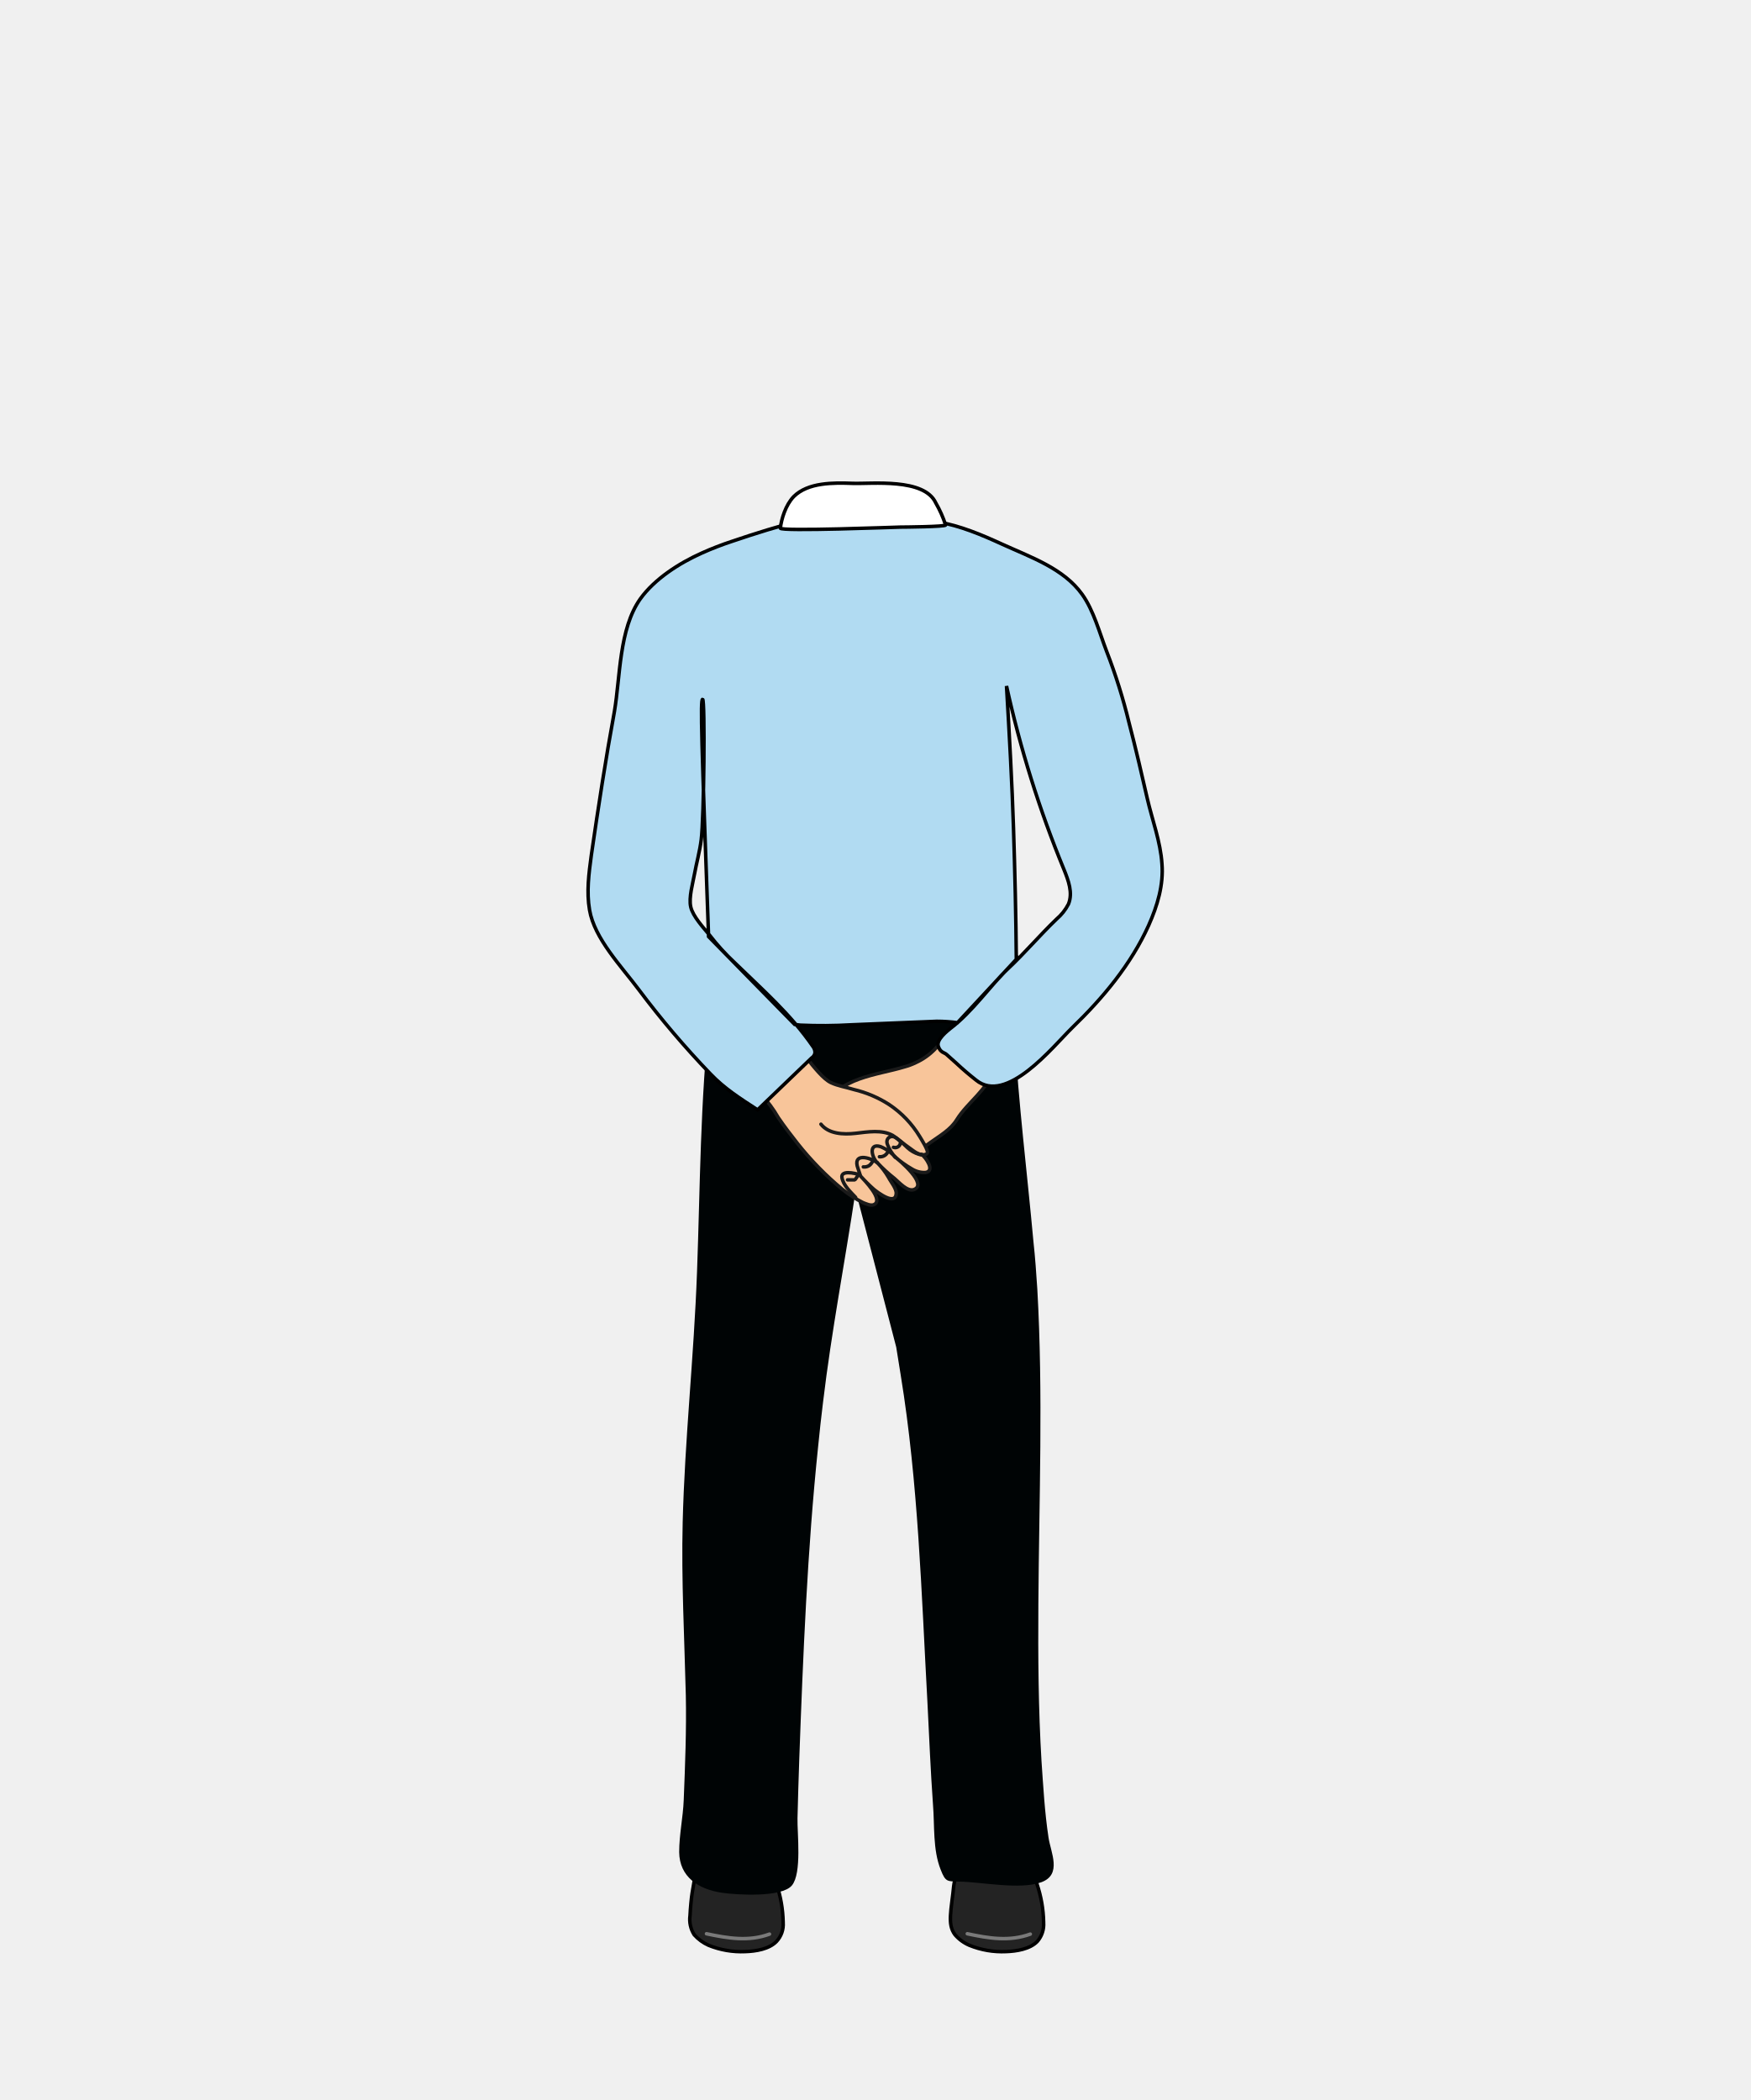
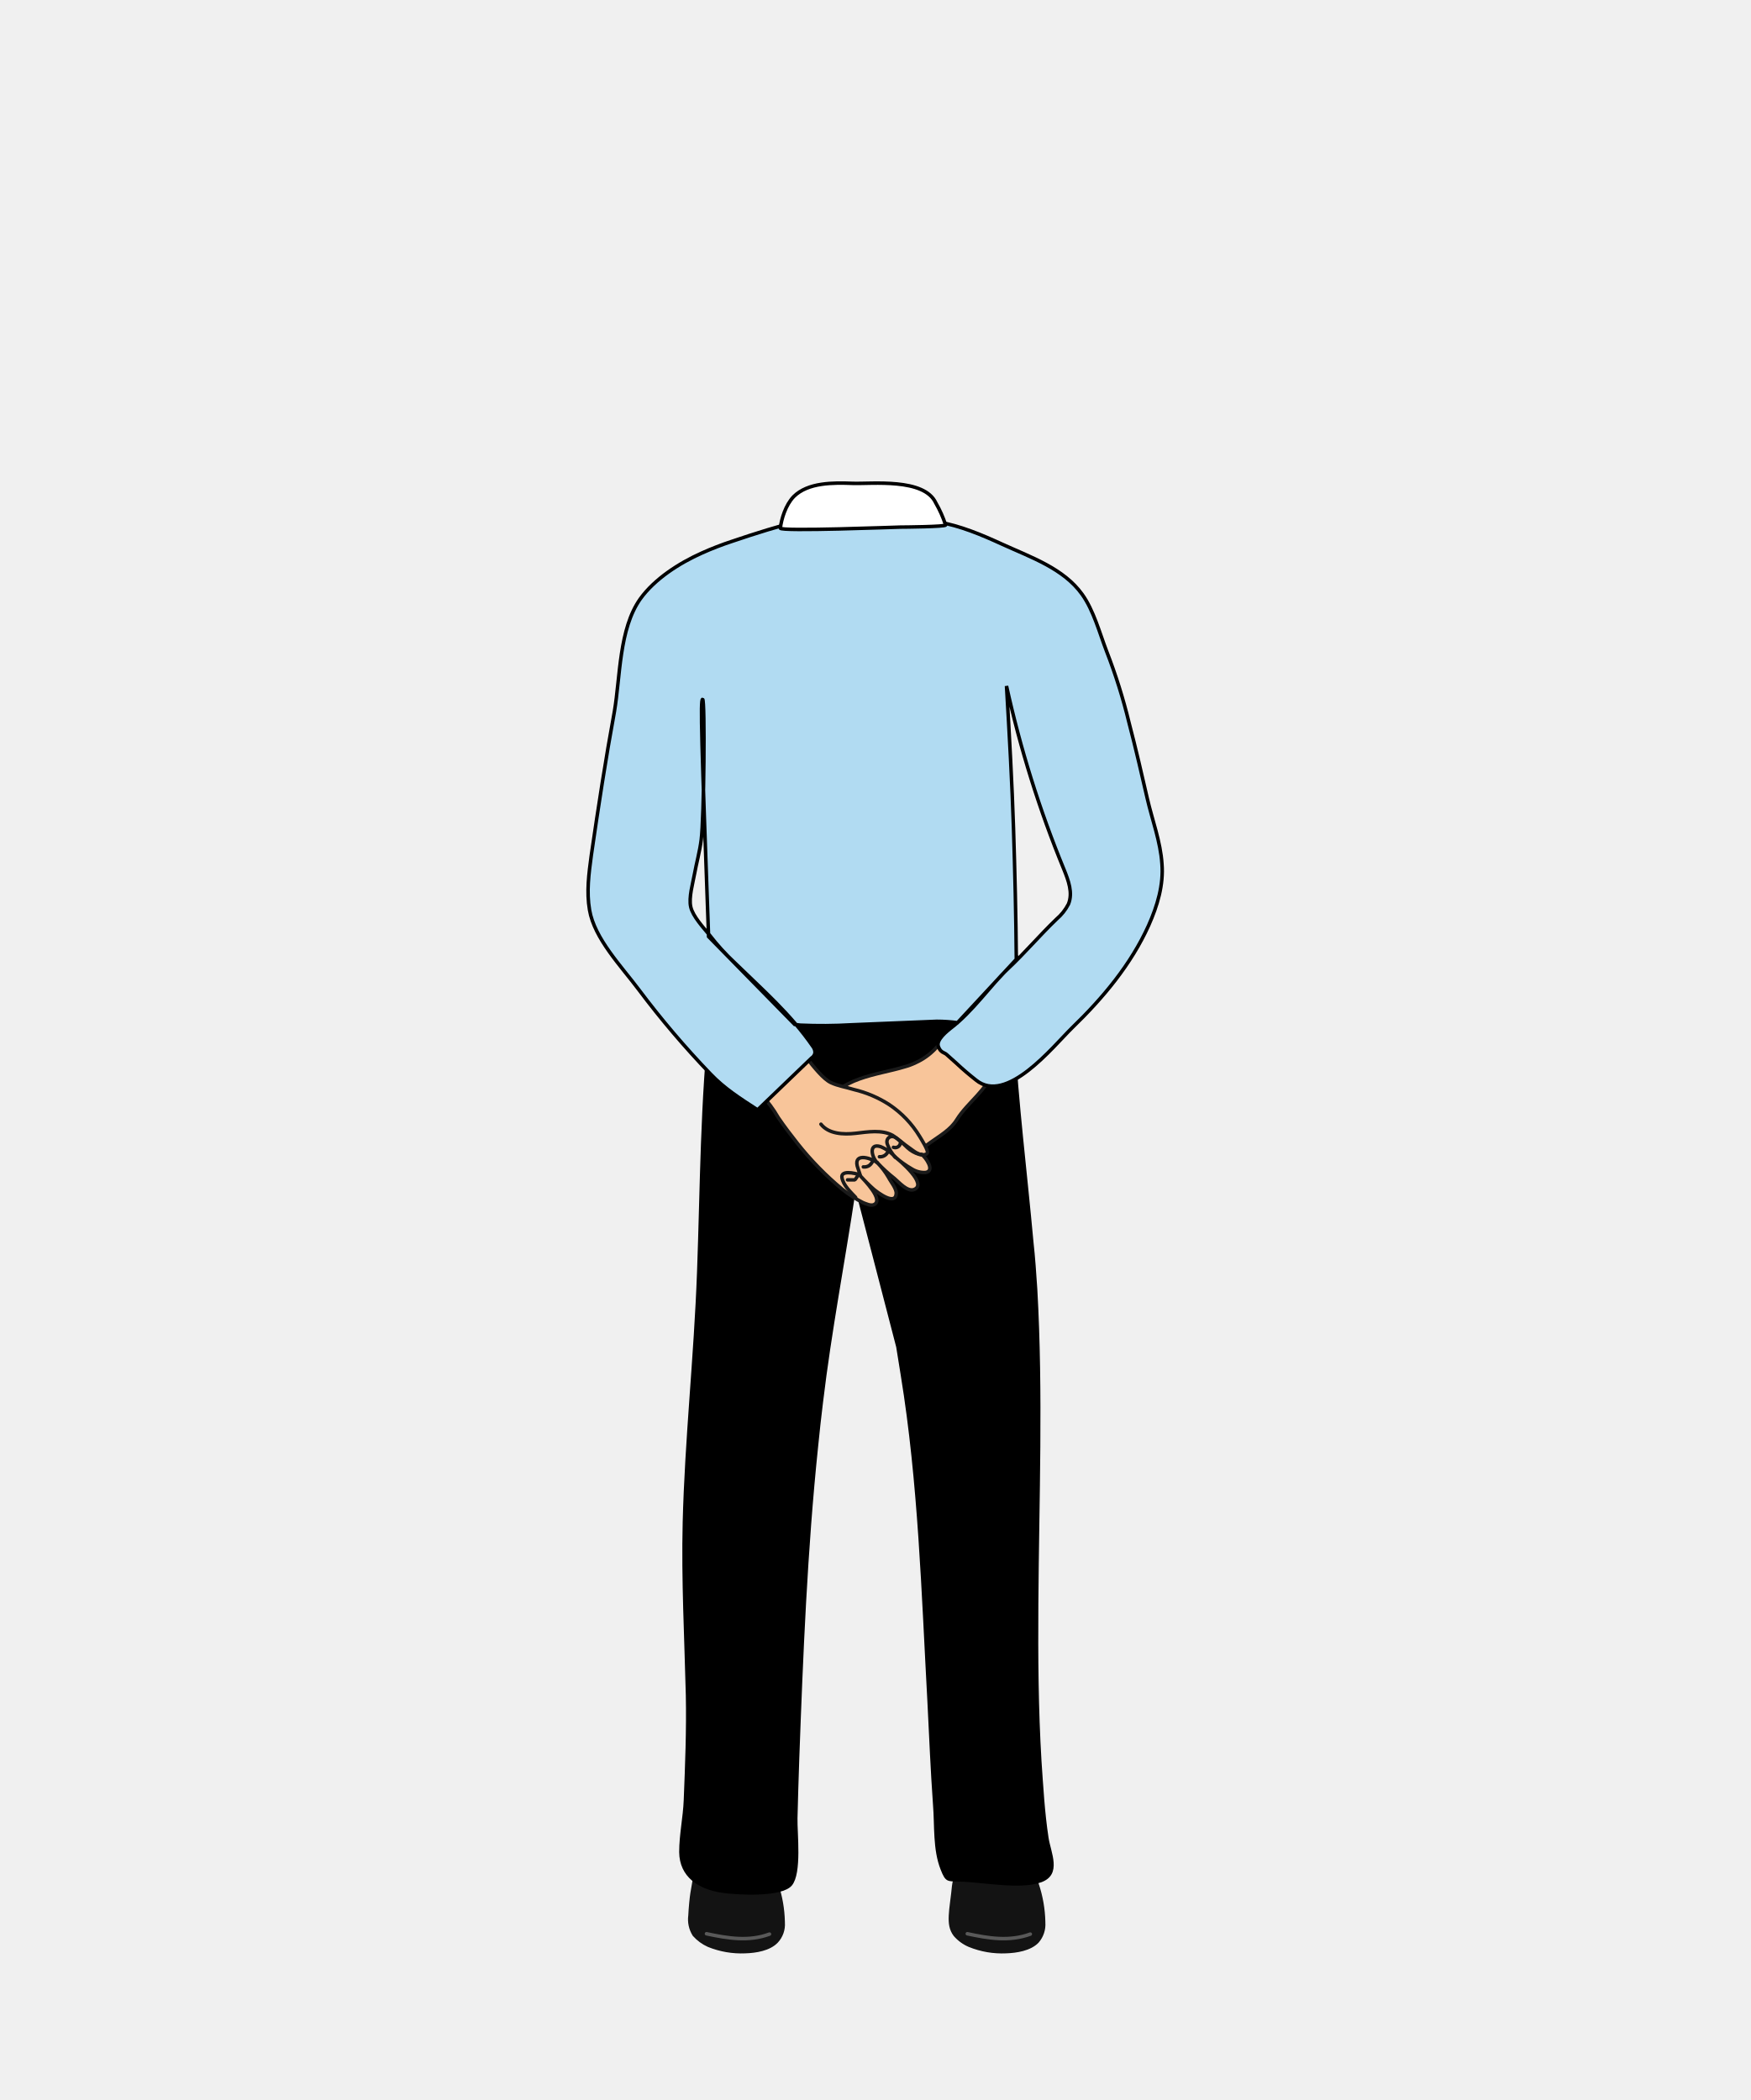
- <svg xmlns="http://www.w3.org/2000/svg" id="Layer_1" data-name="Layer 1" viewBox="0 0 500 600">
-   <defs>
-     <style>.cls-1{fill:#232323}.cls-1,.cls-7{stroke:#000}.cls-1,.cls-2,.cls-4,.cls-5{stroke-linecap:round;stroke-linejoin:round}.cls-2,.cls-5{fill:none}.cls-2{stroke:#7a7a7a}.cls-4{fill:#f8c59a}.cls-4,.cls-5{stroke:#1a1a1a}.cls-7{fill:#b1dbf2;stroke-miterlimit:10}</style>
-   </defs>
-   <path class="cls-1" d="M199 535.4c-.6.3-.6 1.4-.7 2s-.4 2.3-.6 3.5-.5 4.2-.6 6.4a8.2 8.2 0 001.2 5.5 12.1 12.1 0 004.1 3 25 25 0 0010.5 1.8c3-.1 6.8-.7 8.9-2.9a7.1 7.1 0 001.9-5.4v-.2a36.1 36.1 0 00-1.9-10.8 4.5 4.5 0 00-4.1-3.4 47.6 47.6 0 00-7.5-.7c-2.2 0-4.4.3-6.5.5s-3.6-.1-4.7.7z" />
-   <path class="cls-2" d="M201.8 552.5c6.1 1.3 12.1 2.3 18 .1" />
-   <path class="cls-1" d="M273.4 535.4c-.6.3-.5 1.4-.7 2s-.4 2.3-.5 3.5-.6 4.2-.7 6.4.1 3.9 1.3 5.5a11.2 11.2 0 004.1 3 24.8 24.8 0 0010.5 1.8c2.9-.1 6.8-.7 8.9-2.9a7.4 7.4 0 001.8-5.4v-.2a36.1 36.1 0 00-1.9-10.8 4.5 4.5 0 00-4-3.4 47.7 47.7 0 00-7.6-.7c-2.2 0-4.3.3-6.5.5s-3.5-.1-4.7.7z" />
-   <path class="cls-2" d="M276.3 552.5c6.1 1.3 12 2.3 18 .1" />
-   <path d="M256 384.9l1.3 8.1c5 30.7 5.9 62.1 7.6 93.1.5 9.8.9 19.7 1.6 29.5.5 6-.1 12.8 2.2 18.6 1.4 3.6 1.9 3.3 5.3 3.4 6.4.1 17.3 2.4 23.4.2s2.7-8.6 2.1-12.8c-1.1-7.2-1.5-14.6-2-21.8-.9-14.9-1-29.9-.9-44.9.2-30 1.4-60-.3-90-.3-4.5-.6-9-1.1-13.5-1.8-19.8-4.3-39.6-5.4-59.5-.1-2-.3-4-.3-6s.1-4.5-2.6-5.8a18.8 18.8 0 00-7.4-1.5c-9.4-.5-18.7.2-28.1.3s-19.4.3-29.2-.1c-6.6-.2-18.6-.8-19.5 7.9-2.7 24.3-2.7 48.8-3.6 73.3s-3.5 47.7-4.1 71.6c-.4 16.5.5 32.9.9 49.4.2 9.9-.2 19.9-.6 29.9-.2 5-1.3 9.9-1.3 14.9.1 7 5.4 10.6 12.3 11.6 4.2.6 17 1.4 19.9-2.1s1.5-14.9 1.6-19.2.3-11.2.5-16.8c1.1-29.9 2.3-59.7 5.4-89.5.4-4.2.9-8.4 1.4-12.6 2.4-20.2 6.3-40.3 9.3-60.4" fill="#000405" fill-rule="evenodd" />
-   <path class="cls-4" d="M261.6 303.6a17.5 17.5 0 01-3.2 1.2c-7.8 2.4-19.3 3-22.9 11.9a1.1 1.1 0 00-.1.8 1.6 1.6 0 001.2.7c3.3.2 5.8-3.4 9-3.1l-11.2 7.9c-1.8 1.3-4.2 3.2-3.3 5.6a3.2 3.2 0 002.7 2 4.2 4.2 0 004.6 3.6c0 .9.8 1.6 1.4 2.2a6 6 0 001.3.9c.5.1 1.2.1 1.5-.3s.1 1.4.8 1.8c3 1.3 6.1-.9 8.4-2.5 4.5-3.1 9.4-6.5 14-9.9 2.8-2 5.7-3.6 7.5-6.5 3.1-5 9-8.7 10.5-14.4s-2.7-9.7-7.4-10.7-6.9 2.4-9.3 4.9a17.8 17.8 0 01-5.5 3.9z" />
-   <path class="cls-4" d="M234.5 321.2c2.2 2.8 6.4 3 9.9 2.6s7.5-1.1 10.6.6a27.9 27.9 0 014.2 3.5 8.4 8.4 0 003.3 1.9c.6.2 2.1.3 2.4-.4s-1.6-3.7-2.2-4.7a29 29 0 00-8.7-9.1 32.4 32.4 0 00-10.1-4.3c-2.2-.7-4.5-1-6.6-2s-4.8-4.4-6.7-6.8-8.4.2-11 2.2-3.7 2.5-4.3 4 .9 3 2.1 4a35.3 35.3 0 014.9 6.6c1.7 2.5 3.6 5 5.5 7.4a88 88 0 0012.8 13.1 33 33 0 005.9 3.8c.8.3 2.2 1 3.1.6 3-1.3-2.8-7.1-3.9-8.3a47.8 47.8 0 003.9 3.9c1.1.9 6.2 4.8 6.4 1.2.1-1.4-1.6-3.4-2.2-4.6a21.2 21.2 0 00-3.2-4.2 42.2 42.2 0 004.9 4.5c1.2 1 3.6 3.8 5.5 3.2 4.2-1.5-4.1-8.4-5.5-9.5a30.3 30.3 0 005 3.6 6.7 6.7 0 003.9 1c2.8-.5 0-4.3-1.1-5.2" />
-   <path class="cls-5" d="M244.4 342.1c-1.4-1.5-3.5-3.4-3.9-5.6s3.5-1.4 5.2-.8l-.6-1.8c-1.7-4.5 3.1-3.4 5.5-1.7-1.5-1.3-2.7-5.7.9-4.6a11 11 0 014.3 3.1 11 11 0 01-2.3-3.7c-.7-1.8 1.1-3 2.6-1.8s3.2 2.5 4.8 3.6a6.5 6.5 0 002.2 1.1c.3.1.8.2.9.5m-8.8-2.6a1.5 1.5 0 002-1.2m-6 3.9a2.4 2.4 0 002.3-1.2" />
-   <path class="cls-5" d="M246.6 333.4a2.5 2.5 0 001.7-.4 3.2 3.2 0 001-1.3m-7.2 5.4h2a.8.8 0 00.4-.4l.6-.9" />
-   <path d="M305.2 258.3c1.3-3.2 0-6.7-1.3-9.9a314.9 314.9 0 01-16.4-52.4c.8 13.5 1.6 27 2 40.6s.7 25 .8 37.5c3.7-3.9 7.6-7.7 11.5-11.5a14.1 14.1 0 003.4-4.3zm-104.5-58.5a153.8 153.8 0 01-.4 40.1c-1.5 11.5-7.1 22.3 3.2 31.2a436.2 436.2 0 00-2.8-71.3z" fill="none" />
-   <path class="cls-7" d="M204 271.6l-.5-.5-.3 5.4a15.7 15.7 0 00.6 6.5c3.1 7.9 15.1 9.2 23.2 9.7a287.5 287.5 0 00-23-21.1zm76.6 20.8a7.8 7.8 0 004.7-1.5 5.3 5.3 0 001.2-1.4 11.8 11.8 0 003.2-4.4c.9-2.1.7-4.4.6-6.6v-4.4c-5.1 5.3-10.1 10.6-14.9 16.1l-1.9 2 5.3.3z" />
-   <path class="cls-7" d="M331.9 246.8c-.4-6.3-2.8-12.6-4.2-18.7s-3.3-14.4-5.2-21.6a160.8 160.8 0 00-6.4-20.4c-2-5.2-3.7-11.7-7-16.3-5.3-7.4-14.7-10.6-22.8-14.3-5.9-2.7-12-5.3-18.5-6.4-4.3-.7-7.5-4.3-12.1-4.8a32.6 32.6 0 00-5.4.3c-14.3 1.7-27.8 5.5-41.3 10.1a87.8 87.8 0 00-8.5 3.3c-6.5 2.9-13.5 7.4-17.6 13.1-6.1 8.6-5.7 22.2-7.4 32.2-2.5 13.6-4.6 27.3-6.6 41.1-.7 5.2-1.4 10.4-.5 15.6 1.4 8.2 9.1 16.1 14.1 22.8a258.6 258.6 0 0020.4 24c4.1 4.3 8.6 7.1 13.5 10.3l15.4-14.8a2.2 2.2 0 001-1.5 2.8 2.8 0 00-.6-1.8c-6.4-9.3-14.4-16.2-22.4-24a65 65 0 01-7.1-7.8c-1.8-2.2-4.8-5.4-5.4-8.1s.6-6.7 1.1-9.5 1.5-6.4 1.9-9.7c.8-6 1.1-40.1.4-40.1s-.3 12 1.7 67.8l24.6 25.1 1.6.2a142.2 142.2 0 0014.6-.1l24.4-1a44.8 44.8 0 015.9.4l16.8-18.1c-.1-12.5-.4-25-.8-37.5s-1.2-27.1-2-40.6a314.9 314.9 0 0016.4 52.4c1.3 3.2 2.6 6.7 1.3 9.9a14.1 14.1 0 01-3.4 4.3c-4.8 4.6-9.1 9.7-13.9 14.2s-10.1 12.3-16.5 17.1c-.7.6-4 3.1-3.4 5s1.8 1.8 2.4 2.4l2.8 2.5c1.8 1.7 3.7 3.3 5.6 4.8 8.7 7.1 21.9-9.5 27.4-14.9 8.9-8.6 16.9-18.2 21.9-29.3 2.5-5.6 4.3-11.6 3.8-17.6z" />
-   <path d="M226.7 141.9c4.1-4.1 11.3-4 16.8-3.8s20.5-1.6 23.8 5.6a31.9 31.9 0 012.8 6.3c.1.5-12 .6-12.9.6s-34.4 1.3-34.3.3c.3-2.6 1.5-6.6 3.8-9z" fill="#fff" stroke-linecap="round" stroke-linejoin="round" stroke="#000" />
+ <svg xmlns="http://www.w3.org/2000/svg" viewBox="0 0 500 600">
+   <path d="M256,384.9l1.3,8.1c5,30.7,5.9,62.1,7.6,93.1.5,9.8.9,19.7,1.6,29.5.5,6-.1,12.8,2.2,18.6,1.4,3.6,1.9,3.3,5.3,3.4,6.4.1,17.3,2.4,23.4.2s2.7-8.6,2.1-12.8c-1.1-7.2-1.5-14.6-2-21.8-.9-14.9-1-29.9-.9-44.9.2-30,1.4-60-.3-90-.3-4.5-.6-9-1.1-13.5-1.8-19.8-4.3-39.6-5.4-59.5-.1-2-.3-4-.3-6s.1-4.5-2.6-5.8a18.8,18.8,0,0,0-7.4-1.5c-9.4-.5-18.7.2-28.1.3s-19.4.3-29.2-.1c-6.6-.2-18.6-.8-19.5,7.9-2.7,24.3-2.7,48.8-3.6,73.3s-3.5,47.7-4.1,71.6c-.4,16.5.5,32.9.9,49.4.2,9.9-.2,19.9-.6,29.9-.2,5-1.3,9.9-1.3,14.9.1,7,5.4,10.6,12.3,11.6,4.2.6,17,1.4,19.9-2.1s1.5-14.9,1.6-19.2.3-11.2.5-16.8c1.1-29.9,2.3-59.7,5.4-89.5.4-4.2.9-8.4,1.4-12.6,2.4-20.2,6.3-40.3,9.3-60.4" fill-rule="evenodd" />
+   <path d="M261.6,303.6a17.5,17.5,0,0,1-3.2,1.2c-7.8,2.4-19.3,3-22.9,11.9a1.1,1.1,0,0,0-.1.8,1.6,1.6,0,0,0,1.2.7c3.3.2,5.8-3.4,9-3.1L234.4,323c-1.8,1.3-4.2,3.2-3.3,5.6a3.2,3.2,0,0,0,2.7,2,4.2,4.2,0,0,0,4.6,3.6c0,.9.8,1.6,1.4,2.2a6,6,0,0,0,1.3.9c.5.1,1.2.1,1.5-.3s.1,1.4.8,1.8c3,1.3,6.1-.9,8.4-2.5,4.5-3.1,9.4-6.5,14-9.9,2.8-2,5.7-3.6,7.5-6.5,3.1-5,9-8.7,10.5-14.4s-2.7-9.7-7.4-10.7-6.9,2.4-9.3,4.9A17.8,17.8,0,0,1,261.6,303.6Z" fill="#f8c59a" stroke="#1a1a1a" stroke-linecap="round" stroke-linejoin="round" />
+   <path d="M234.5,321.2c2.2,2.8,6.4,3,9.9,2.6s7.5-1.1,10.6.6a27.9,27.9,0,0,1,4.2,3.5,8.4,8.4,0,0,0,3.3,1.9c.6.2,2.1.3,2.4-.4s-1.6-3.7-2.2-4.7a29,29,0,0,0-8.7-9.1,32.4,32.4,0,0,0-10.1-4.3c-2.2-.7-4.5-1-6.6-2s-4.8-4.4-6.7-6.8-8.4.2-11,2.2-3.7,2.5-4.3,4,.9,3,2.1,4a35.3,35.3,0,0,1,4.9,6.6c1.7,2.5,3.6,5,5.5,7.4a88,88,0,0,0,12.8,13.1,33,33,0,0,0,5.9,3.8c.8.3,2.2,1,3.1.6,3-1.3-2.8-7.1-3.9-8.3a47.8,47.8,0,0,0,3.9,3.9c1.1.9,6.2,4.8,6.4,1.2.1-1.4-1.6-3.4-2.2-4.6a21.2,21.2,0,0,0-3.2-4.2,42.2,42.2,0,0,0,4.9,4.5c1.2,1,3.6,3.8,5.5,3.2,4.2-1.5-4.1-8.4-5.5-9.5a30.3,30.3,0,0,0,5,3.6,6.7,6.7,0,0,0,3.9,1c2.8-.5,0-4.3-1.1-5.2" fill="#f8c59a" stroke="#1a1a1a" stroke-linecap="round" stroke-linejoin="round" />
+   <path d="M244.4,342.1c-1.4-1.5-3.5-3.4-3.9-5.6s3.5-1.4,5.2-.8l-.6-1.8c-1.7-4.5,3.1-3.4,5.5-1.7-1.5-1.3-2.7-5.7.9-4.6a11,11,0,0,1,4.3,3.1,11,11,0,0,1-2.3-3.7c-.7-1.8,1.1-3,2.6-1.8s3.2,2.5,4.8,3.6a6.5,6.5,0,0,0,2.2,1.1c.3.1.8.2.9.5" fill="none" stroke="#1a1a1a" stroke-linecap="round" stroke-linejoin="round" />
+   <path d="M255.2,327.8a1.5,1.5,0,0,0,2-1.2" fill="none" stroke="#1a1a1a" stroke-linecap="round" stroke-linejoin="round" />
+   <path d="M251.2,330.5a2.4,2.4,0,0,0,2.3-1.2" fill="none" stroke="#1a1a1a" stroke-linecap="round" stroke-linejoin="round" />
+   <path d="M246.6,333.4a2.5,2.5,0,0,0,1.7-.4,3.2,3.2,0,0,0,1-1.3" fill="none" stroke="#1a1a1a" stroke-linecap="round" stroke-linejoin="round" />
+   <path d="M242.1,337.1h2a.8.8,0,0,0,.4-.4l.6-.9" fill="none" stroke="#1a1a1a" stroke-linecap="round" stroke-linejoin="round" />
+   <path d="M305.2,258.3c1.3-3.2,0-6.7-1.3-9.9A314.9,314.9,0,0,1,287.5,196c.8,13.5,1.6,27,2,40.6s.7,25,.8,37.5c3.7-3.9,7.6-7.7,11.5-11.5A14.1,14.1,0,0,0,305.2,258.3Z" fill="none" />
+   <path d="M200.7,199.8a153.8,153.8,0,0,1-.4,40.1c-1.5,11.5-7.1,22.3,3.2,31.2A436.2,436.2,0,0,0,200.7,199.8Z" fill="none" />
+   <path d="M204,271.6l-.5-.5-.3,5.4a15.7,15.7,0,0,0,.6,6.5c3.1,7.9,15.1,9.2,23.2,9.7A287.5,287.5,0,0,0,204,271.6Z" fill="#b1dbf2" stroke="#000" stroke-miterlimit="10" />
+   <path d="M280.6,292.4a7.8,7.8,0,0,0,4.7-1.5,5.3,5.3,0,0,0,1.2-1.4,11.8,11.8,0,0,0,3.2-4.4c.9-2.1.7-4.4.6-6.6v-4.4c-5.1,5.3-10.1,10.6-14.9,16.1l-1.9,2,5.3.3Z" fill="#b1dbf2" stroke="#000" stroke-miterlimit="10" />
+   <path d="M331.9,246.8c-.4-6.3-2.8-12.6-4.2-18.7s-3.3-14.4-5.2-21.6a160.8,160.8,0,0,0-6.4-20.4c-2-5.2-3.7-11.7-7-16.3-5.3-7.4-14.7-10.6-22.8-14.3-5.9-2.7-12-5.3-18.5-6.4-4.3-.7-7.5-4.3-12.1-4.8a32.6,32.6,0,0,0-5.4.3c-14.3,1.7-27.8,5.5-41.3,10.1a87.8,87.8,0,0,0-8.5,3.3c-6.5,2.9-13.5,7.4-17.6,13.1-6.1,8.6-5.7,22.2-7.4,32.2-2.5,13.6-4.6,27.3-6.6,41.1-.7,5.2-1.4,10.4-.5,15.6,1.4,8.2,9.1,16.1,14.1,22.8a258.6,258.6,0,0,0,20.4,24c4.1,4.3,8.6,7.1,13.5,10.3l15.4-14.8a2.2,2.2,0,0,0,1-1.5,2.8,2.8,0,0,0-.6-1.8c-6.4-9.3-14.4-16.2-22.4-24a65,65,0,0,1-7.1-7.8c-1.8-2.2-4.8-5.4-5.4-8.1s.6-6.7,1.1-9.5,1.5-6.4,1.9-9.7c.8-6,1.1-40.1.4-40.1s-.3,12,1.7,67.8L227,292.7l1.6.2a142.2,142.2,0,0,0,14.6-.1l24.4-1a44.8,44.8,0,0,1,5.9.4l16.8-18.1c-.1-12.5-.4-25-.8-37.5s-1.2-27.1-2-40.6a314.9,314.9,0,0,0,16.4,52.4c1.3,3.2,2.6,6.7,1.3,9.9a14.1,14.1,0,0,1-3.4,4.3c-4.8,4.6-9.1,9.7-13.9,14.2s-10.1,12.3-16.5,17.1c-.7.6-4,3.1-3.4,5s1.8,1.8,2.4,2.4l2.8,2.5c1.8,1.7,3.7,3.3,5.6,4.8,8.7,7.1,21.9-9.5,27.4-14.9,8.9-8.6,16.9-18.2,21.9-29.3C330.6,258.8,332.4,252.8,331.9,246.8Z" fill="#b1dbf2" stroke="#000" stroke-miterlimit="10" />
+   <path d="M226.7,141.9c4.1-4.1,11.3-4,16.8-3.8s20.5-1.6,23.8,5.6a31.9,31.9,0,0,1,2.8,6.3c.1.5-12,.6-12.9.6s-34.4,1.3-34.3.3C223.2,148.3,224.4,144.3,226.7,141.9Z" fill="#fff" stroke="#000" stroke-linecap="round" stroke-linejoin="round" />
+   <g opacity="0.92">
+     <path d="M199,535.4c-.6.3-.6,1.4-.7,2s-.4,2.3-.6,3.5-.5,4.2-.6,6.4a8.2,8.2,0,0,0,1.2,5.5,12.1,12.1,0,0,0,4.1,3,25,25,0,0,0,10.5,1.8c3-.1,6.8-.7,8.9-2.9a7.1,7.1,0,0,0,1.9-5.4v-.2a36.1,36.1,0,0,0-1.9-10.8,4.5,4.5,0,0,0-4.1-3.4,47.6,47.6,0,0,0-7.5-.7c-2.2,0-4.4.3-6.5.5S200.1,534.6,199,535.4Z" stroke="#000" stroke-linecap="round" stroke-linejoin="round" />
+   </g>
+   <g opacity="0.92">
+     <path d="M273.4,535.4c-.6.3-.5,1.4-.7,2s-.4,2.3-.5,3.5-.6,4.2-.7,6.4.1,3.9,1.3,5.5a11.2,11.2,0,0,0,4.1,3,24.8,24.8,0,0,0,10.5,1.8c2.9-.1,6.8-.7,8.9-2.9a7.4,7.4,0,0,0,1.8-5.4v-.2a36.1,36.1,0,0,0-1.9-10.8,4.5,4.5,0,0,0-4-3.4,47.7,47.7,0,0,0-7.6-.7c-2.2,0-4.3.3-6.5.5S274.6,534.6,273.4,535.4Z" stroke="#000" stroke-linecap="round" stroke-linejoin="round" />
+   </g>
+   <path d="M276.3,552.5c6.1,1.3,12,2.3,18,.1" fill="none" stroke="#fff" stroke-linecap="round" stroke-miterlimit="10" opacity="0.3" />
+   <path d="M201.8,552.5c6.1,1.3,12.1,2.3,18,.1" fill="none" stroke="#fff" stroke-linecap="round" stroke-miterlimit="10" opacity="0.3" />
</svg>
